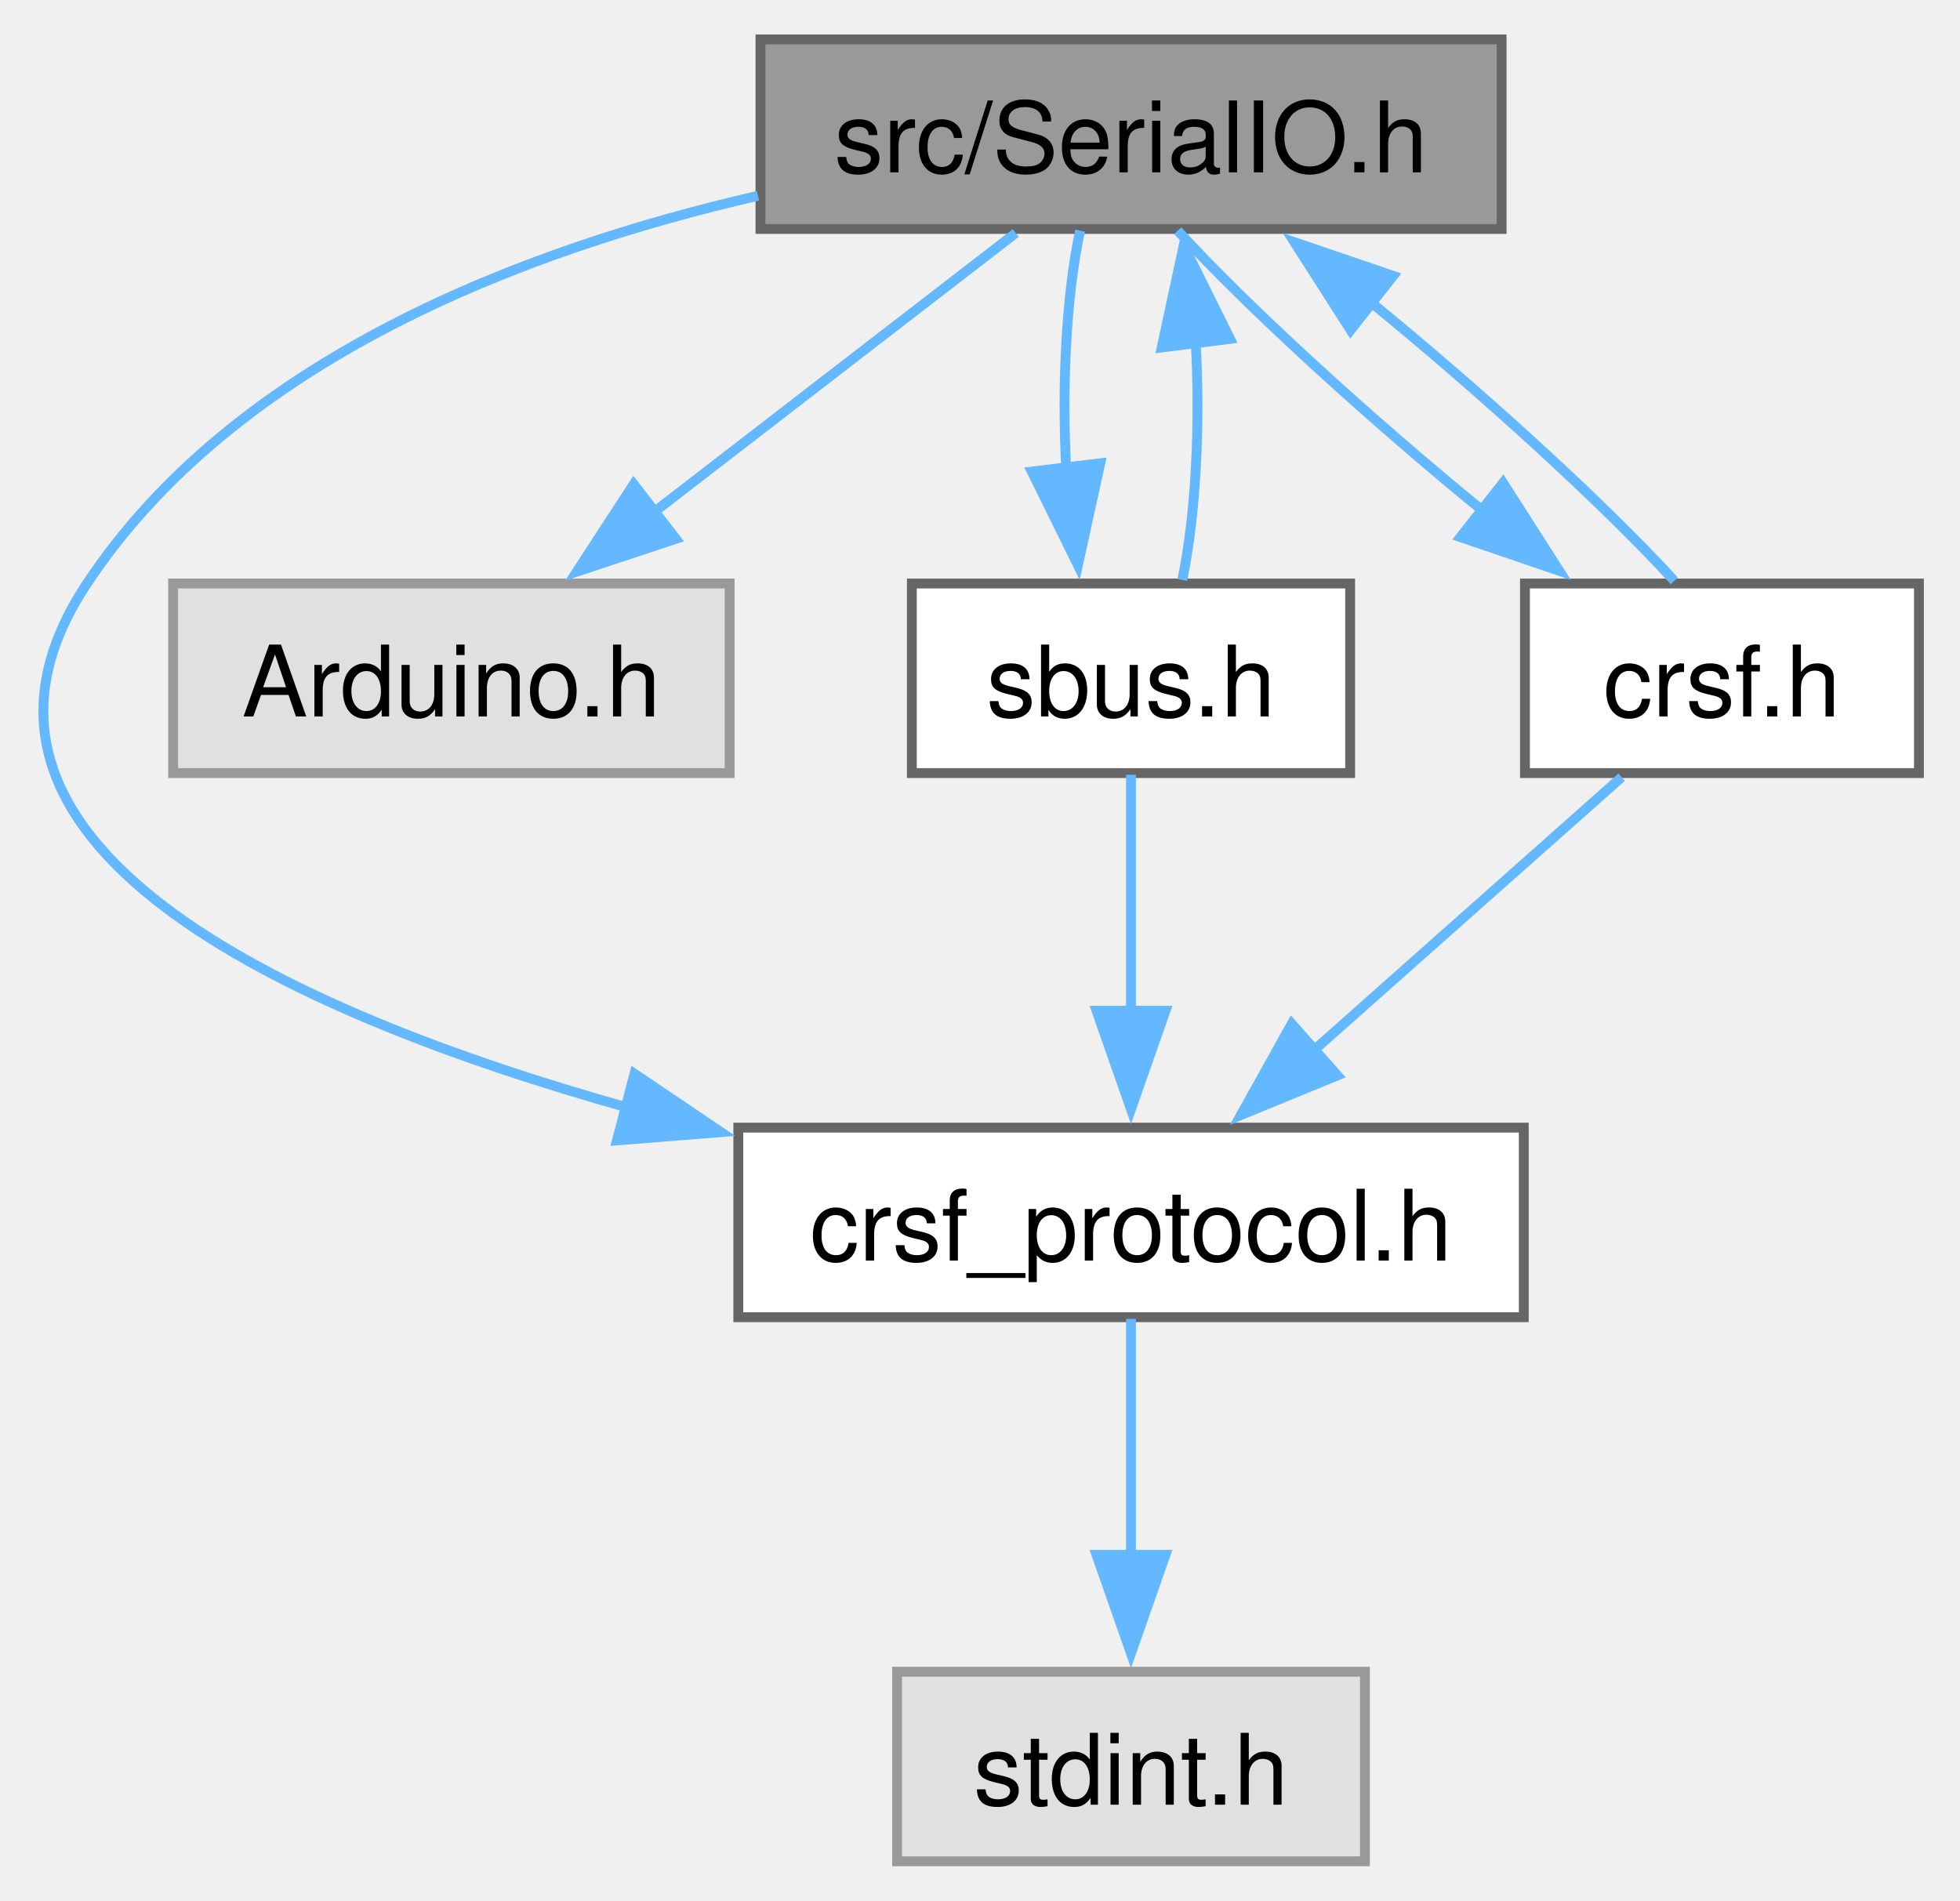
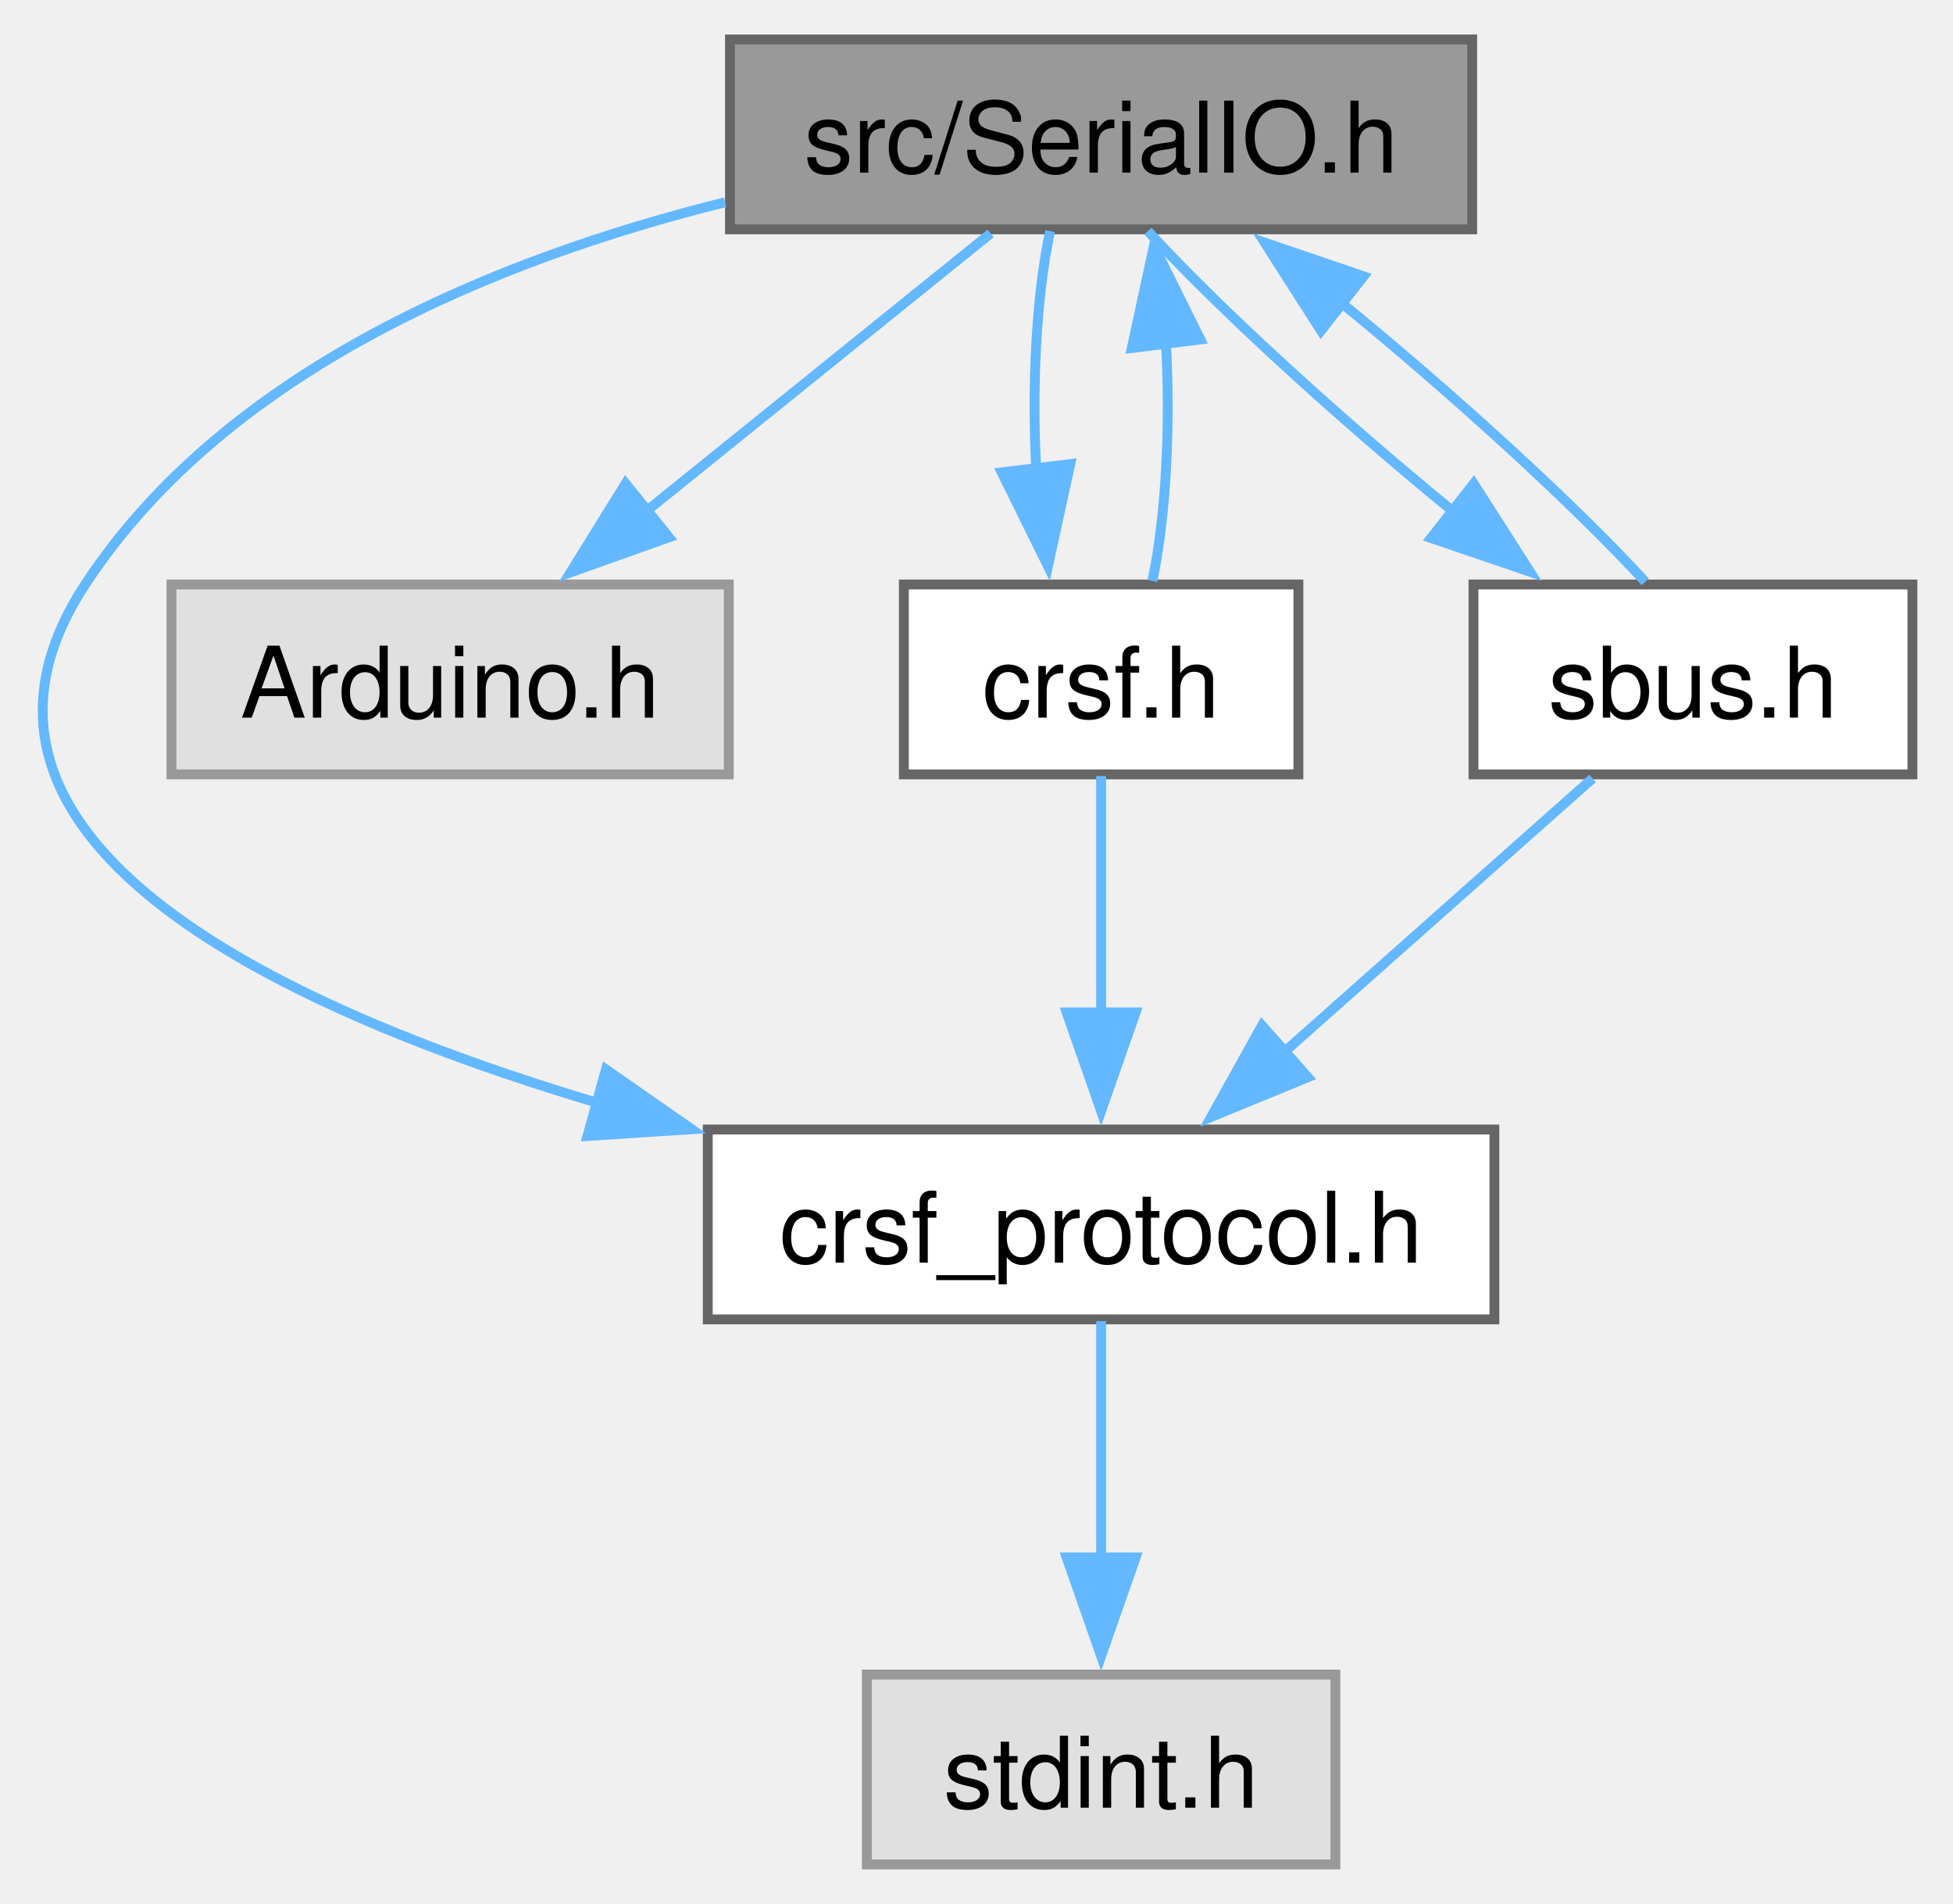
- <svg xmlns="http://www.w3.org/2000/svg" xmlns:xlink="http://www.w3.org/1999/xlink" width="199pt" height="193pt" viewBox="0.00 0.00 198.66 193.00">
+ <svg xmlns="http://www.w3.org/2000/svg" xmlns:xlink="http://www.w3.org/1999/xlink" width="198pt" height="193pt" viewBox="0.00 0.00 197.77 193.00">
  <g id="graph0" class="graph" transform="scale(1 1) rotate(0) translate(4 189)">
    <g id="Node000001" class="node">
      <g id="a_Node000001">
        <a xlink:title="Header file for serial input/output (IO) functionality.">
-           <polygon fill="#999999" stroke="#666666" points="148.29,-185 73.04,-185 73.04,-165.75 148.29,-165.75 148.29,-185" />
-           <text text-anchor="middle" x="110.66" y="-171.5" font-family="Helvetica,sans-Serif" font-size="10.00">src/SerialIO.h</text>
+           <polygon fill="#999999" stroke="#666666" points="145.14,-185 69.89,-185 69.89,-165.75 145.14,-165.75 145.14,-185" />
+           <text text-anchor="middle" x="107.52" y="-171.5" font-family="Helvetica,sans-Serif" font-size="10.00">src/SerialIO.h</text>
        </a>
      </g>
    </g>
    <g id="Node000002" class="node">
      <g id="a_Node000002">
        <a xlink:href="crsf__protocol_8h.html" target="_top" xlink:title="Header file for the CRSF protocol implementation.">
-           <polygon fill="white" stroke="#666666" points="150.54,-74.5 70.79,-74.5 70.79,-55.25 150.54,-55.25 150.54,-74.5" />
-           <text text-anchor="middle" x="110.66" y="-61" font-family="Helvetica,sans-Serif" font-size="10.00">crsf_protocol.h</text>
+           <polygon fill="white" stroke="#666666" points="147.39,-74.5 67.64,-74.5 67.64,-55.25 147.39,-55.25 147.39,-74.5" />
+           <text text-anchor="middle" x="107.52" y="-61" font-family="Helvetica,sans-Serif" font-size="10.00">crsf_protocol.h</text>
        </a>
      </g>
    </g>
    <g id="edge1_Node000001_Node000002" class="edge">
      <g id="a_edge1_Node000001_Node000002">
        <a xlink:title=" ">
-           <path fill="none" stroke="#63b8ff" d="M72.79,-169.12C48.87,-163.63 19.74,-152.46 4.66,-129.75 -12.79,-103.47 24.64,-86.33 59.74,-76.48" />
-           <polygon fill="#63b8ff" stroke="#63b8ff" points="60.25,-79.97 69.03,-74.04 58.47,-73.2 60.25,-79.97" />
+           <path fill="none" stroke="#63b8ff" d="M69.4,-168.5C46.4,-162.78 18.85,-151.58 4.52,-129.75 -12.21,-104.28 22.96,-87.18 56.65,-77.14" />
+           <polygon fill="#63b8ff" stroke="#63b8ff" points="57.32,-80.59 66.01,-74.53 55.44,-73.84 57.32,-80.59" />
        </a>
      </g>
    </g>
    <g id="Node000004" class="node">
      <g id="a_Node000004">
        <a xlink:title=" ">
-           <polygon fill="#e0e0e0" stroke="#999999" points="69.91,-129.75 13.41,-129.75 13.41,-110.5 69.91,-110.5 69.91,-129.75" />
-           <text text-anchor="middle" x="41.66" y="-116.25" font-family="Helvetica,sans-Serif" font-size="10.00">Arduino.h</text>
+           <polygon fill="#e0e0e0" stroke="#999999" points="69.77,-129.75 13.27,-129.75 13.27,-110.5 69.77,-110.5 69.77,-129.75" />
+           <text text-anchor="middle" x="41.52" y="-116.25" font-family="Helvetica,sans-Serif" font-size="10.00">Arduino.h</text>
        </a>
      </g>
    </g>
    <g id="edge3_Node000001_Node000004" class="edge">
      <g id="a_edge3_Node000001_Node000004">
        <a xlink:title=" ">
-           <path fill="none" stroke="#63b8ff" d="M98.96,-165.34C88.88,-157.57 74.12,-146.17 62.1,-136.9" />
-           <polygon fill="#63b8ff" stroke="#63b8ff" points="64.45,-134.29 54.39,-130.95 60.17,-139.83 64.45,-134.29" />
+           <path fill="none" stroke="#63b8ff" d="M96.32,-165.34C86.78,-157.65 72.84,-146.4 61.41,-137.18" />
+           <polygon fill="#63b8ff" stroke="#63b8ff" points="63.71,-134.53 53.73,-130.98 59.31,-139.98 63.71,-134.53" />
        </a>
      </g>
    </g>
    <g id="Node000005" class="node">
      <g id="a_Node000005">
-         <a xlink:href="sbus_8h.html" target="_top" xlink:title="Header file for the SBUS protocol implementation.">
-           <polygon fill="white" stroke="#666666" points="132.91,-129.75 88.41,-129.75 88.41,-110.5 132.91,-110.5 132.91,-129.75" />
-           <text text-anchor="middle" x="110.66" y="-116.25" font-family="Helvetica,sans-Serif" font-size="10.00">sbus.h</text>
+         <a xlink:href="crsf_8h.html" target="_top" xlink:title="Header file for the CRSF protocol implementation.">
+           <polygon fill="white" stroke="#666666" points="127.52,-129.75 87.52,-129.75 87.52,-110.5 127.52,-110.5 127.52,-129.75" />
+           <text text-anchor="middle" x="107.52" y="-116.25" font-family="Helvetica,sans-Serif" font-size="10.00">crsf.h</text>
        </a>
      </g>
    </g>
    <g id="edge4_Node000001_Node000005" class="edge">
      <g id="a_edge4_Node000001_Node000005">
        <a xlink:title=" ">
-           <path fill="none" stroke="#63b8ff" d="M105.49,-165.58C104.08,-158.99 103.62,-149.71 104.09,-141.32" />
-           <polygon fill="#63b8ff" stroke="#63b8ff" points="107.54,-141.96 105.27,-131.61 100.59,-141.12 107.54,-141.96" />
+           <path fill="none" stroke="#63b8ff" d="M102.35,-165.58C100.94,-158.99 100.47,-149.71 100.95,-141.32" />
+           <polygon fill="#63b8ff" stroke="#63b8ff" points="104.39,-141.96 102.13,-131.61 97.44,-141.12 104.39,-141.96" />
        </a>
      </g>
    </g>
    <g id="Node000006" class="node">
      <g id="a_Node000006">
-         <a xlink:href="crsf_8h.html" target="_top" xlink:title="Header file for the CRSF protocol implementation.">
-           <polygon fill="white" stroke="#666666" points="190.66,-129.75 150.66,-129.75 150.66,-110.5 190.66,-110.5 190.66,-129.75" />
-           <text text-anchor="middle" x="170.66" y="-116.25" font-family="Helvetica,sans-Serif" font-size="10.00">crsf.h</text>
+         <a xlink:href="sbus_8h.html" target="_top" xlink:title="Header file for the SBUS protocol implementation.">
+           <polygon fill="white" stroke="#666666" points="189.77,-129.75 145.27,-129.75 145.27,-110.5 189.77,-110.5 189.77,-129.75" />
+           <text text-anchor="middle" x="167.52" y="-116.25" font-family="Helvetica,sans-Serif" font-size="10.00">sbus.h</text>
        </a>
      </g>
    </g>
    <g id="edge7_Node000001_Node000006" class="edge">
      <g id="a_edge7_Node000001_Node000006">
        <a xlink:title=" ">
-           <path fill="none" stroke="#63b8ff" d="M115.4,-165.58C122.47,-157.84 135.02,-146.39 146.49,-137.04" />
-           <polygon fill="#63b8ff" stroke="#63b8ff" points="148.43,-139.97 154.14,-131.04 144.11,-134.46 148.43,-139.97" />
+           <path fill="none" stroke="#63b8ff" d="M112.26,-165.58C119.32,-157.84 131.88,-146.39 143.35,-137.04" />
+           <polygon fill="#63b8ff" stroke="#63b8ff" points="145.29,-139.97 151,-131.04 140.97,-134.46 145.29,-139.97" />
        </a>
      </g>
    </g>
    <g id="Node000003" class="node">
      <g id="a_Node000003">
        <a xlink:title=" ">
-           <polygon fill="#e0e0e0" stroke="#999999" points="134.41,-19.25 86.91,-19.25 86.91,0 134.41,0 134.41,-19.25" />
-           <text text-anchor="middle" x="110.66" y="-5.75" font-family="Helvetica,sans-Serif" font-size="10.00">stdint.h</text>
+           <polygon fill="#e0e0e0" stroke="#999999" points="131.27,-19.25 83.77,-19.25 83.77,0 131.27,0 131.27,-19.25" />
+           <text text-anchor="middle" x="107.52" y="-5.75" font-family="Helvetica,sans-Serif" font-size="10.00">stdint.h</text>
        </a>
      </g>
    </g>
    <g id="edge2_Node000002_Node000003" class="edge">
      <g id="a_edge2_Node000002_Node000003">
        <a xlink:title=" ">
-           <path fill="none" stroke="#63b8ff" d="M110.66,-55.08C110.66,-48.57 110.66,-39.42 110.66,-31.12" />
-           <polygon fill="#63b8ff" stroke="#63b8ff" points="114.16,-31.12 110.66,-21.12 107.16,-31.12 114.16,-31.12" />
+           <path fill="none" stroke="#63b8ff" d="M107.52,-55.08C107.52,-48.57 107.52,-39.42 107.52,-31.12" />
+           <polygon fill="#63b8ff" stroke="#63b8ff" points="111.02,-31.12 107.52,-21.12 104.02,-31.12 111.02,-31.12" />
        </a>
      </g>
    </g>
-     <g id="edge6_Node000005_Node000001" class="edge">
-       <g id="a_edge6_Node000005_Node000001">
+     <g id="edge5_Node000005_Node000001" class="edge">
+       <g id="a_edge5_Node000005_Node000001">
        <a xlink:title=" ">
-           <path fill="none" stroke="#63b8ff" d="M115.87,-130.11C117.26,-136.75 117.71,-146.05 117.22,-154.42" />
-           <polygon fill="#63b8ff" stroke="#63b8ff" points="113.78,-153.72 116.01,-164.08 120.72,-154.59 113.78,-153.72" />
+           <path fill="none" stroke="#63b8ff" d="M112.72,-130.11C114.12,-136.75 114.57,-146.05 114.08,-154.42" />
+           <polygon fill="#63b8ff" stroke="#63b8ff" points="110.63,-153.72 112.87,-164.08 117.58,-154.59 110.63,-153.72" />
        </a>
      </g>
    </g>
-     <g id="edge5_Node000005_Node000002" class="edge">
-       <g id="a_edge5_Node000005_Node000002">
+     <g id="edge6_Node000005_Node000002" class="edge">
+       <g id="a_edge6_Node000005_Node000002">
        <a xlink:title=" ">
-           <path fill="none" stroke="#63b8ff" d="M110.66,-110.33C110.66,-103.82 110.66,-94.67 110.66,-86.37" />
-           <polygon fill="#63b8ff" stroke="#63b8ff" points="114.16,-86.37 110.66,-76.37 107.16,-86.37 114.16,-86.37" />
+           <path fill="none" stroke="#63b8ff" d="M107.52,-110.33C107.52,-103.82 107.52,-94.67 107.52,-86.37" />
+           <polygon fill="#63b8ff" stroke="#63b8ff" points="111.02,-86.37 107.52,-76.37 104.02,-86.37 111.02,-86.37" />
        </a>
      </g>
    </g>
-     <g id="edge9_Node000006_Node000001" class="edge">
-       <g id="a_edge9_Node000006_Node000001">
+     <g id="edge8_Node000006_Node000001" class="edge">
+       <g id="a_edge8_Node000006_Node000001">
        <a xlink:title=" ">
-           <path fill="none" stroke="#63b8ff" d="M165.82,-130.02C158.75,-137.76 146.27,-149.14 134.86,-158.44" />
-           <polygon fill="#63b8ff" stroke="#63b8ff" points="132.96,-155.48 127.25,-164.41 137.28,-160.99 132.96,-155.48" />
+           <path fill="none" stroke="#63b8ff" d="M162.68,-130.02C155.6,-137.76 143.12,-149.14 131.71,-158.44" />
+           <polygon fill="#63b8ff" stroke="#63b8ff" points="129.81,-155.48 124.1,-164.41 134.13,-160.99 129.81,-155.48" />
        </a>
      </g>
    </g>
-     <g id="edge8_Node000006_Node000002" class="edge">
-       <g id="a_edge8_Node000006_Node000002">
+     <g id="edge9_Node000006_Node000002" class="edge">
+       <g id="a_edge9_Node000006_Node000002">
        <a xlink:title=" ">
-           <path fill="none" stroke="#63b8ff" d="M160.48,-110.09C151.9,-102.47 139.39,-91.37 129.06,-82.2" />
-           <polygon fill="#63b8ff" stroke="#63b8ff" points="131.62,-79.8 121.82,-75.78 126.98,-85.04 131.62,-79.8" />
+           <path fill="none" stroke="#63b8ff" d="M157.34,-110.09C148.75,-102.47 136.25,-91.37 125.91,-82.2" />
+           <polygon fill="#63b8ff" stroke="#63b8ff" points="128.48,-79.8 118.68,-75.78 123.83,-85.04 128.48,-79.8" />
        </a>
      </g>
    </g>
  </g>
</svg>
